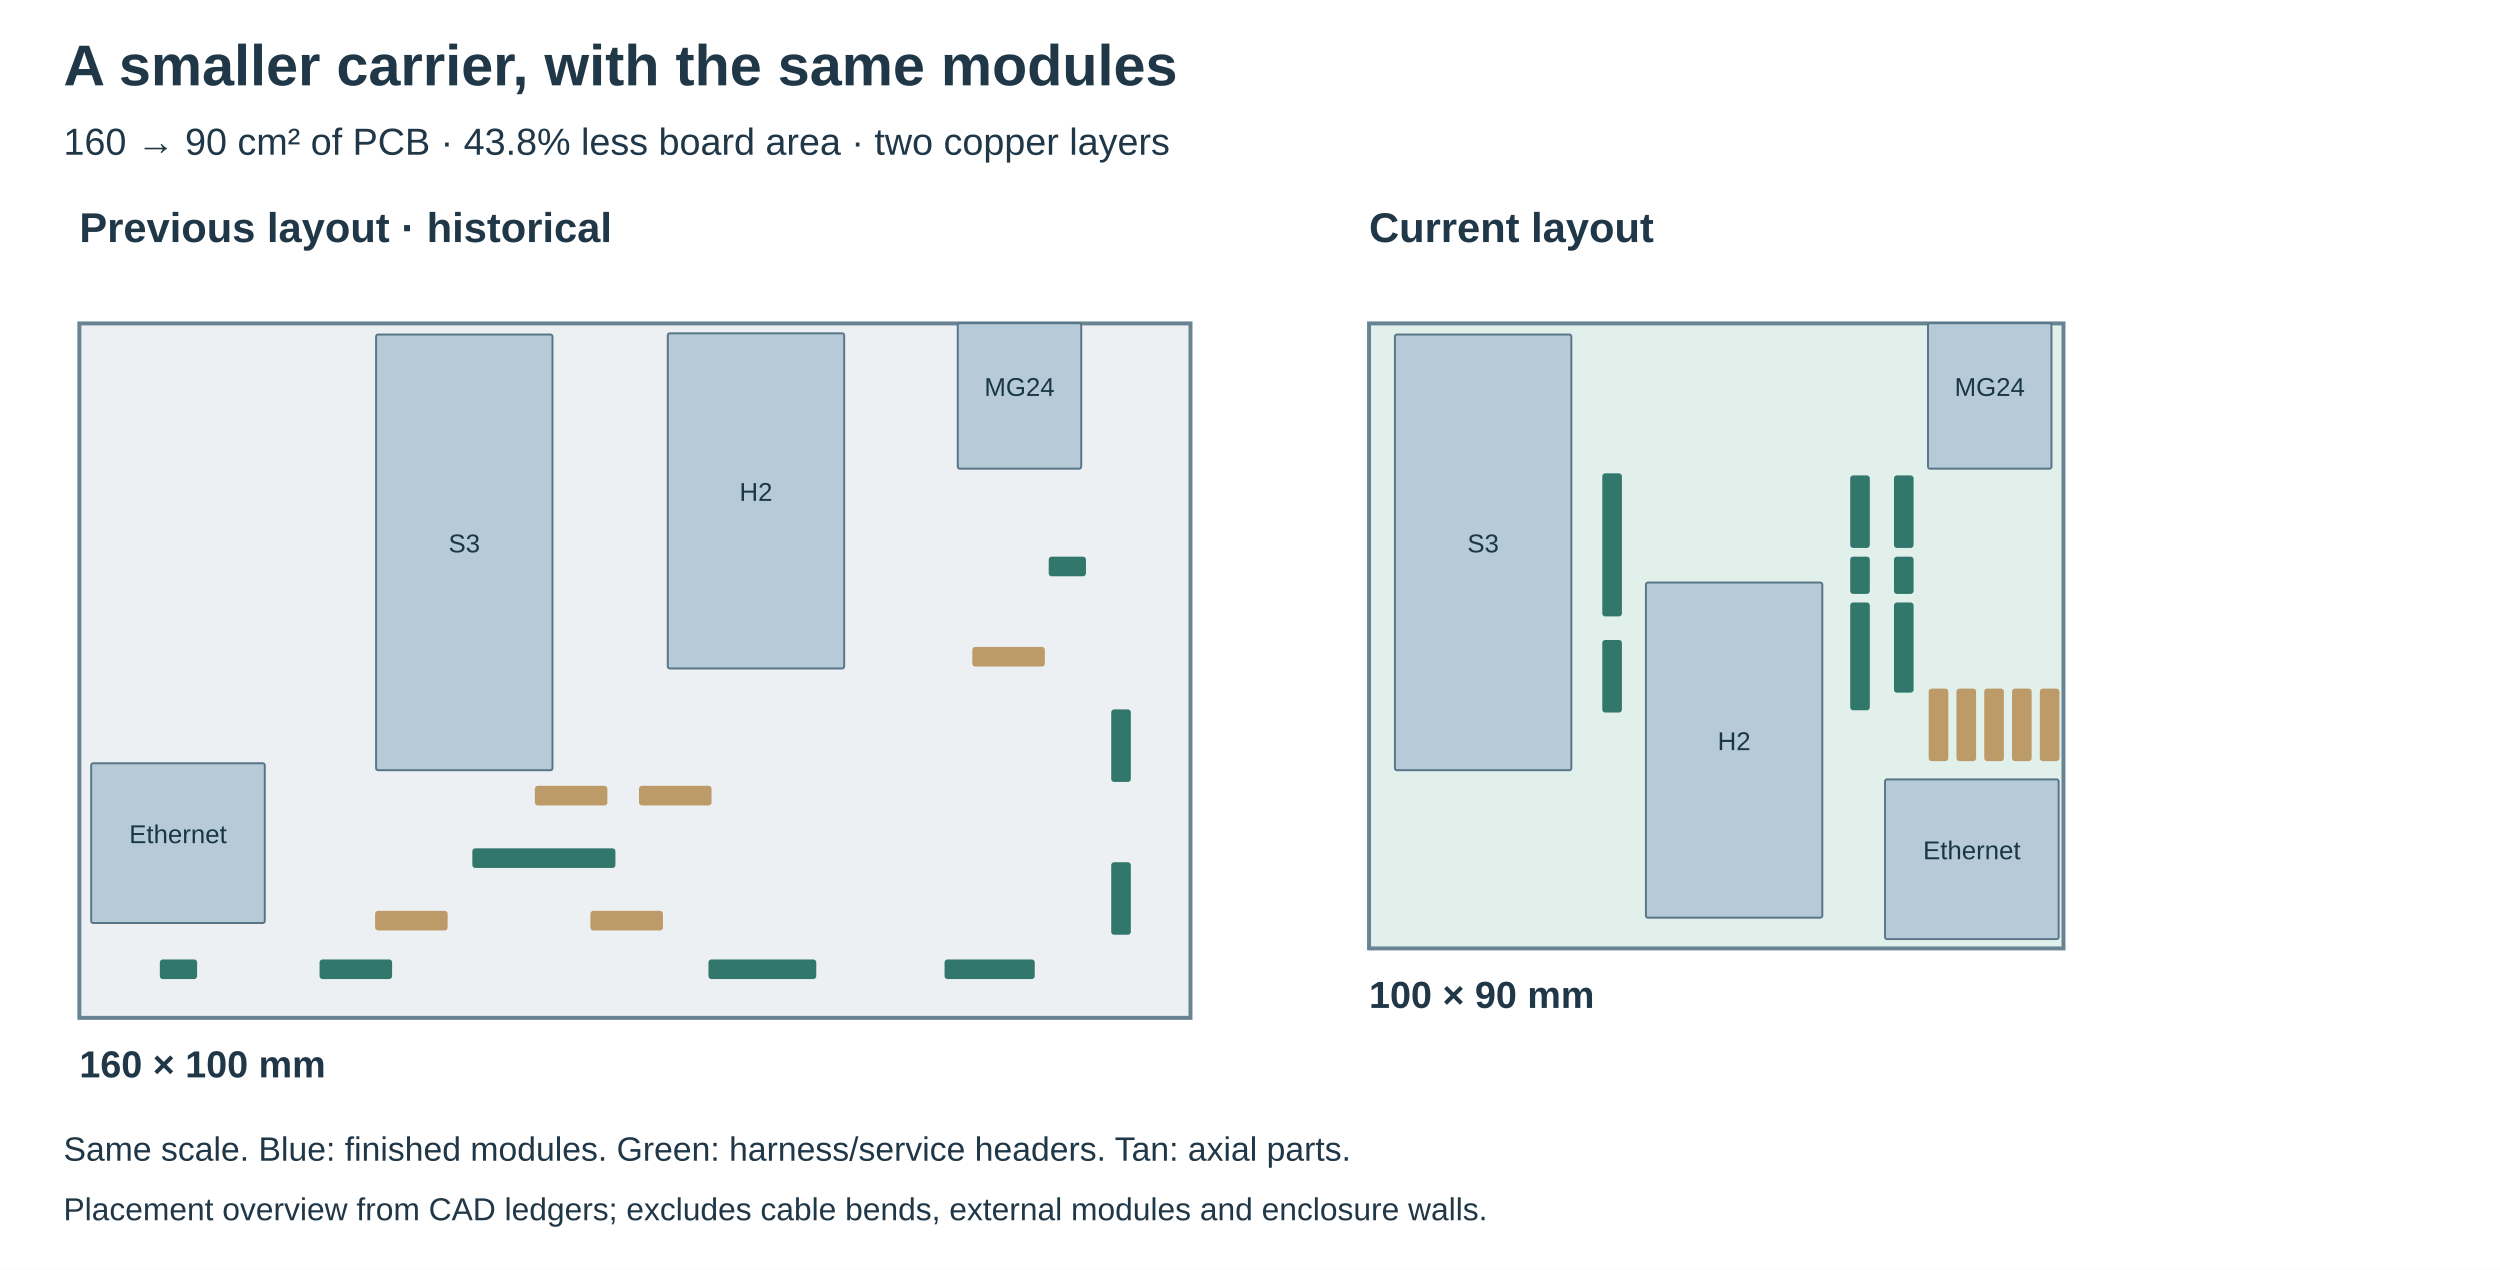
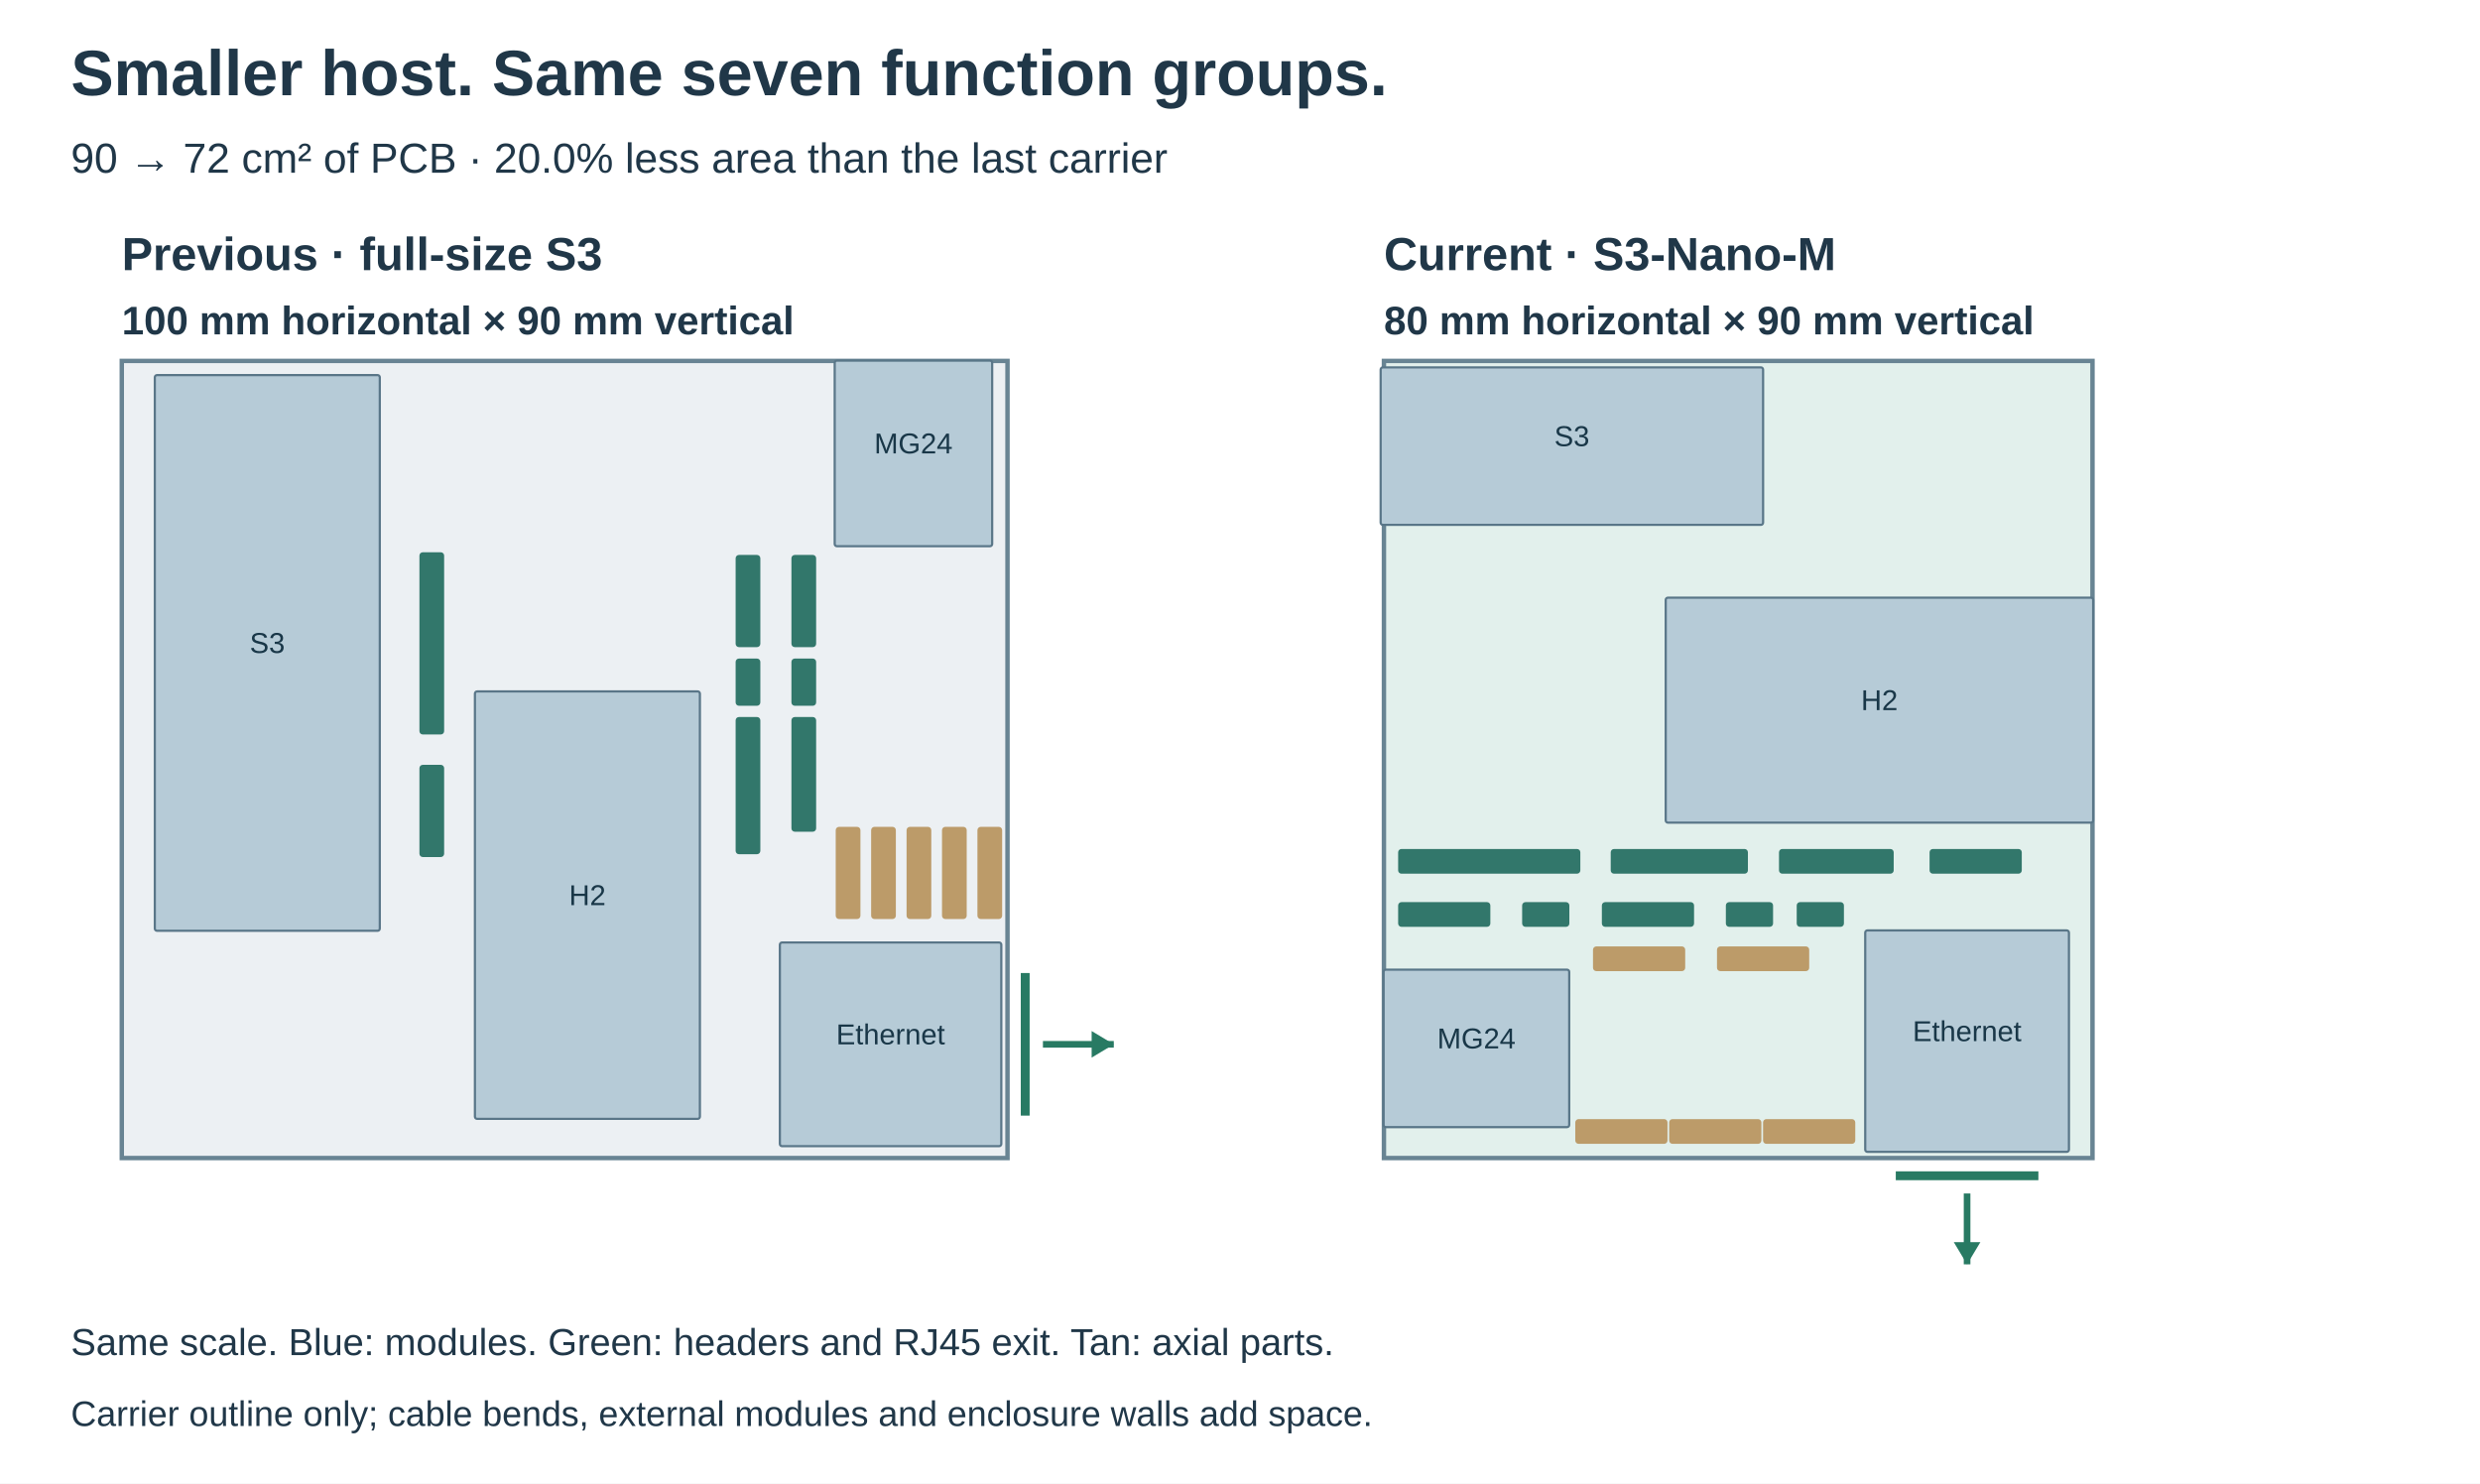
- <svg xmlns="http://www.w3.org/2000/svg" viewBox="0 0 1260 640" role="img" aria-label="Previous and current carrier placement at the same scale">
-   <rect width="1260" height="640" fill="#fff" />
+ <svg xmlns="http://www.w3.org/2000/svg" width="1120" height="670" viewBox="0 0 1120 670" role="img" aria-label="Previous full-size S3 and current Nano carrier at equal scale">
+   <rect width="1120" height="670" fill="#fff" />
  <g font-family="Arial,sans-serif">
-     <text x="32" y="43" font-size="29" fill="#203748" font-weight="700">A smaller carrier, with the same modules</text>
-     <text x="32" y="78" font-size="19" fill="#203748" font-weight="400">160 → 90 cm² of PCB · 43.8% less board area · two copper layers</text>
-     <text x="40" y="122" font-size="21" fill="#203748" font-weight="700">Previous layout · historical</text>
-     <rect x="40" y="163" width="560.0" height="350.0" fill="#ecf0f3" stroke="#688493" stroke-width="2" />
-     <rect x="189.55" y="168.60" width="88.90" height="219.59" rx="1" fill="#b6cbd7" stroke="#597688" />
-     <text x="234.00" y="278.39" text-anchor="middle" font-size="13" fill="#193748">S3</text>
-     <rect x="336.56" y="167.99" width="88.90" height="168.91" rx="1" fill="#b6cbd7" stroke="#597688" />
-     <text x="381.00" y="252.44" text-anchor="middle" font-size="13" fill="#193748">H2</text>
-     <rect x="482.71" y="162.88" width="62.23" height="73.34" rx="1" fill="#b6cbd7" stroke="#597688" />
-     <text x="513.83" y="199.55" text-anchor="middle" font-size="13" fill="#193748">MG24</text>
-     <rect x="45.95" y="384.69" width="87.50" height="80.50" rx="1" fill="#b6cbd7" stroke="#597688" />
-     <text x="89.70" y="424.94" text-anchor="middle" font-size="13" fill="#193748">Ethernet</text>
-     <rect x="81.06" y="484.06" width="17.78" height="8.89" rx="1" fill="#32776b" stroke="#32776b" />
-     <rect x="161.56" y="484.06" width="35.56" height="8.89" rx="1" fill="#32776b" stroke="#32776b" />
-     <rect x="357.56" y="484.06" width="53.34" height="8.89" rx="1" fill="#32776b" stroke="#32776b" />
-     <rect x="476.56" y="484.06" width="44.45" height="8.89" rx="1" fill="#32776b" stroke="#32776b" />
-     <rect x="238.55" y="428.06" width="71.12" height="8.89" rx="1" fill="#32776b" stroke="#32776b" />
-     <rect x="560.55" y="358.05" width="8.89" height="35.56" rx="1" fill="#32776b" stroke="#32776b" />
-     <rect x="560.55" y="435.06" width="8.89" height="35.56" rx="1" fill="#32776b" stroke="#32776b" />
-     <rect x="189.55" y="459.56" width="35.56" height="8.89" rx="1" fill="#bc9b69" stroke="#bc9b69" />
-     <rect x="298.06" y="459.56" width="35.56" height="8.89" rx="1" fill="#bc9b69" stroke="#bc9b69" />
-     <rect x="490.55" y="326.55" width="35.56" height="8.89" rx="1" fill="#bc9b69" stroke="#bc9b69" />
-     <rect x="270.06" y="396.56" width="35.56" height="8.89" rx="1" fill="#bc9b69" stroke="#bc9b69" />
-     <rect x="322.56" y="396.56" width="35.56" height="8.89" rx="1" fill="#bc9b69" stroke="#bc9b69" />
-     <rect x="529.05" y="281.06" width="17.78" height="8.89" rx="1" fill="#32776b" stroke="#32776b" />
-     <text x="40" y="543.0" font-size="19" fill="#203748" font-weight="700">160 × 100 mm</text>
-     <text x="690" y="122" font-size="21" fill="#203748" font-weight="700">Current layout</text>
-     <rect x="690" y="163" width="350.0" height="315.0" fill="#e2f0ec" stroke="#688493" stroke-width="2" />
-     <rect x="703.05" y="168.60" width="88.90" height="219.59" rx="1" fill="#b6cbd7" stroke="#597688" />
-     <text x="747.50" y="278.39" text-anchor="middle" font-size="13" fill="#193748">S3</text>
-     <rect x="829.55" y="293.60" width="88.90" height="168.91" rx="1" fill="#b6cbd7" stroke="#597688" />
-     <text x="874.00" y="378.06" text-anchor="middle" font-size="13" fill="#193748">H2</text>
-     <rect x="971.71" y="162.88" width="62.23" height="73.34" rx="1" fill="#b6cbd7" stroke="#597688" />
-     <text x="1002.83" y="199.55" text-anchor="middle" font-size="13" fill="#193748">MG24</text>
-     <rect x="950.05" y="392.81" width="87.50" height="80.50" rx="1" fill="#b6cbd7" stroke="#597688" />
-     <text x="993.80" y="433.06" text-anchor="middle" font-size="13" fill="#193748">Ethernet</text>
-     <rect x="933.00" y="281.06" width="8.89" height="17.78" rx="1" fill="#32776b" stroke="#32776b" />
-     <rect x="955.06" y="240.11" width="8.89" height="35.56" rx="1" fill="#32776b" stroke="#32776b" />
-     <rect x="933.00" y="304.15" width="8.89" height="53.34" rx="1" fill="#32776b" stroke="#32776b" />
-     <rect x="955.06" y="304.15" width="8.89" height="44.45" rx="1" fill="#32776b" stroke="#32776b" />
-     <rect x="808.05" y="239.06" width="8.89" height="71.12" rx="1" fill="#32776b" stroke="#32776b" />
-     <rect x="933.00" y="240.11" width="8.89" height="35.56" rx="1" fill="#32776b" stroke="#32776b" />
-     <rect x="808.05" y="323.05" width="8.89" height="35.56" rx="1" fill="#32776b" stroke="#32776b" />
-     <rect x="972.56" y="347.55" width="8.89" height="35.56" rx="1" fill="#bc9b69" stroke="#bc9b69" />
-     <rect x="986.56" y="347.55" width="8.89" height="35.56" rx="1" fill="#bc9b69" stroke="#bc9b69" />
-     <rect x="1000.56" y="347.55" width="8.89" height="35.56" rx="1" fill="#bc9b69" stroke="#bc9b69" />
-     <rect x="1014.56" y="347.55" width="8.89" height="35.56" rx="1" fill="#bc9b69" stroke="#bc9b69" />
-     <rect x="1028.56" y="347.55" width="8.89" height="35.56" rx="1" fill="#bc9b69" stroke="#bc9b69" />
-     <rect x="955.06" y="281.06" width="8.89" height="17.78" rx="1" fill="#32776b" stroke="#32776b" />
-     <text x="690" y="508.0" font-size="19" fill="#203748" font-weight="700">100 × 90 mm</text>
-     <text x="32" y="585" font-size="17" fill="#203748" font-weight="400">Same scale. Blue: finished modules. Green: harness/service headers. Tan: axial parts.</text>
-     <text x="32" y="615" font-size="16" fill="#203748" font-weight="400">Placement overview from CAD ledgers; excludes cable bends, external modules and enclosure walls.</text>
+     <text x="32" y="43" font-size="29" fill="#203748" font-weight="700">Smaller host. Same seven function groups.</text>
+     <text x="32" y="78" font-size="19" fill="#203748" font-weight="400">90 → 72 cm² of PCB · 20.0% less area than the last carrier</text>
+     <text x="55" y="122" font-size="21" fill="#203748" font-weight="700">Previous · full-size S3</text>
+     <rect x="55" y="163" width="400" height="360" fill="#ecf0f3" stroke="#688493" stroke-width="2" />
+     <rect x="69.92" y="169.40" width="101.60" height="250.96" rx="1" fill="#b6cbd7" stroke="#597688" />
+     <text x="120.72" y="294.88" text-anchor="middle" font-size="13" fill="#193748">S3</text>
+     <rect x="214.48" y="312.26" width="101.60" height="193.04" rx="1" fill="#b6cbd7" stroke="#597688" />
+     <text x="265.28" y="408.78" text-anchor="middle" font-size="13" fill="#193748">H2</text>
+     <rect x="376.96" y="162.86" width="71.12" height="83.82" rx="1" fill="#b6cbd7" stroke="#597688" />
+     <text x="412.52" y="204.77" text-anchor="middle" font-size="13" fill="#193748">MG24</text>
+     <rect x="352.20" y="425.64" width="100.00" height="92.00" rx="1" fill="#b6cbd7" stroke="#597688" />
+     <text x="402.20" y="471.64" text-anchor="middle" font-size="13" fill="#193748">Ethernet</text>
+     <rect x="332.72" y="297.92" width="10.16" height="20.32" rx="1" fill="#32776b" stroke="#32776b" />
+     <rect x="357.92" y="251.12" width="10.16" height="40.64" rx="1" fill="#32776b" stroke="#32776b" />
+     <rect x="332.72" y="324.32" width="10.16" height="60.96" rx="1" fill="#32776b" stroke="#32776b" />
+     <rect x="357.92" y="324.32" width="10.16" height="50.80" rx="1" fill="#32776b" stroke="#32776b" />
+     <rect x="189.92" y="249.92" width="10.16" height="81.28" rx="1" fill="#32776b" stroke="#32776b" />
+     <rect x="332.72" y="251.12" width="10.16" height="40.64" rx="1" fill="#32776b" stroke="#32776b" />
+     <rect x="189.92" y="345.92" width="10.16" height="40.64" rx="1" fill="#32776b" stroke="#32776b" />
+     <rect x="377.92" y="373.92" width="10.16" height="40.64" rx="1" fill="#bc9b69" stroke="#bc9b69" />
+     <rect x="393.92" y="373.92" width="10.16" height="40.64" rx="1" fill="#bc9b69" stroke="#bc9b69" />
+     <rect x="409.92" y="373.92" width="10.16" height="40.64" rx="1" fill="#bc9b69" stroke="#bc9b69" />
+     <rect x="425.92" y="373.92" width="10.16" height="40.64" rx="1" fill="#bc9b69" stroke="#bc9b69" />
+     <rect x="441.92" y="373.92" width="10.16" height="40.64" rx="1" fill="#bc9b69" stroke="#bc9b69" />
+     <rect x="357.92" y="297.92" width="10.16" height="20.32" rx="1" fill="#32776b" stroke="#32776b" />
+     <line x1="463.0" y1="439.44" x2="463.0" y2="503.84" stroke="#287a63" stroke-width="4" />
+     <line x1="471.0" y1="471.64" x2="503.0" y2="471.64" stroke="#287a63" stroke-width="3" />
+     <polygon points="503.0,471.64 493.0,477.64 493.0,465.64" fill="#287a63" />
+     <text x="55" y="151" font-size="18" fill="#203748" font-weight="700">100 mm horizontal × 90 mm vertical</text>
+     <text x="625" y="122" font-size="21" fill="#203748" font-weight="700">Current · S3-Nano-M</text>
+     <rect x="625" y="163" width="320" height="360" fill="#e2f0ec" stroke="#688493" stroke-width="2" />
+     <rect x="623.52" y="165.92" width="172.72" height="71.12" rx="1" fill="#b6cbd7" stroke="#597688" />
+     <text x="709.88" y="201.48" text-anchor="middle" font-size="13" fill="#193748">S3</text>
+     <rect x="752.26" y="269.92" width="193.04" height="101.60" rx="1" fill="#b6cbd7" stroke="#597688" />
+     <text x="848.78" y="320.72" text-anchor="middle" font-size="13" fill="#193748">H2</text>
+     <rect x="624.86" y="437.92" width="83.82" height="71.12" rx="1" fill="#b6cbd7" stroke="#597688" />
+     <text x="666.77" y="473.48" text-anchor="middle" font-size="13" fill="#193748">MG24</text>
+     <rect x="842.36" y="420.20" width="92.00" height="100.00" rx="1" fill="#b6cbd7" stroke="#597688" />
+     <text x="888.36" y="470.20" text-anchor="middle" font-size="13" fill="#193748">Ethernet</text>
+     <rect x="687.92" y="407.92" width="20.32" height="10.16" rx="1" fill="#32776b" stroke="#32776b" />
+     <rect x="631.92" y="407.92" width="40.64" height="10.16" rx="1" fill="#32776b" stroke="#32776b" />
+     <rect x="727.92" y="383.92" width="60.96" height="10.16" rx="1" fill="#32776b" stroke="#32776b" />
+     <rect x="803.92" y="383.92" width="50.80" height="10.16" rx="1" fill="#32776b" stroke="#32776b" />
+     <rect x="631.92" y="383.92" width="81.28" height="10.16" rx="1" fill="#32776b" stroke="#32776b" />
+     <rect x="723.92" y="407.92" width="40.64" height="10.16" rx="1" fill="#32776b" stroke="#32776b" />
+     <rect x="871.92" y="383.92" width="40.64" height="10.16" rx="1" fill="#32776b" stroke="#32776b" />
+     <rect x="711.92" y="505.92" width="40.64" height="10.16" rx="1" fill="#bc9b69" stroke="#bc9b69" />
+     <rect x="754.32" y="505.92" width="40.64" height="10.16" rx="1" fill="#bc9b69" stroke="#bc9b69" />
+     <rect x="796.72" y="505.92" width="40.64" height="10.16" rx="1" fill="#bc9b69" stroke="#bc9b69" />
+     <rect x="719.92" y="427.92" width="40.64" height="10.16" rx="1" fill="#bc9b69" stroke="#bc9b69" />
+     <rect x="775.92" y="427.92" width="40.64" height="10.16" rx="1" fill="#bc9b69" stroke="#bc9b69" />
+     <rect x="779.92" y="407.92" width="20.32" height="10.16" rx="1" fill="#32776b" stroke="#32776b" />
+     <rect x="811.92" y="407.92" width="20.32" height="10.16" rx="1" fill="#32776b" stroke="#32776b" />
+     <line x1="920.56" y1="531.0" x2="856.16" y2="531.0" stroke="#287a63" stroke-width="4" />
+     <line x1="888.36" y1="539.0" x2="888.36" y2="571.0" stroke="#287a63" stroke-width="3" />
+     <polygon points="888.36,571.0 882.36,561.0 894.36,561.0" fill="#287a63" />
+     <text x="625" y="151" font-size="18" fill="#203748" font-weight="700">80 mm horizontal × 90 mm vertical</text>
+     <text x="32" y="612" font-size="17" fill="#203748" font-weight="400">Same scale. Blue: modules. Green: headers and RJ45 exit. Tan: axial parts.</text>
+     <text x="32" y="644" font-size="16" fill="#203748" font-weight="400">Carrier outline only; cable bends, external modules and enclosure walls add space.</text>
  </g>
</svg>
